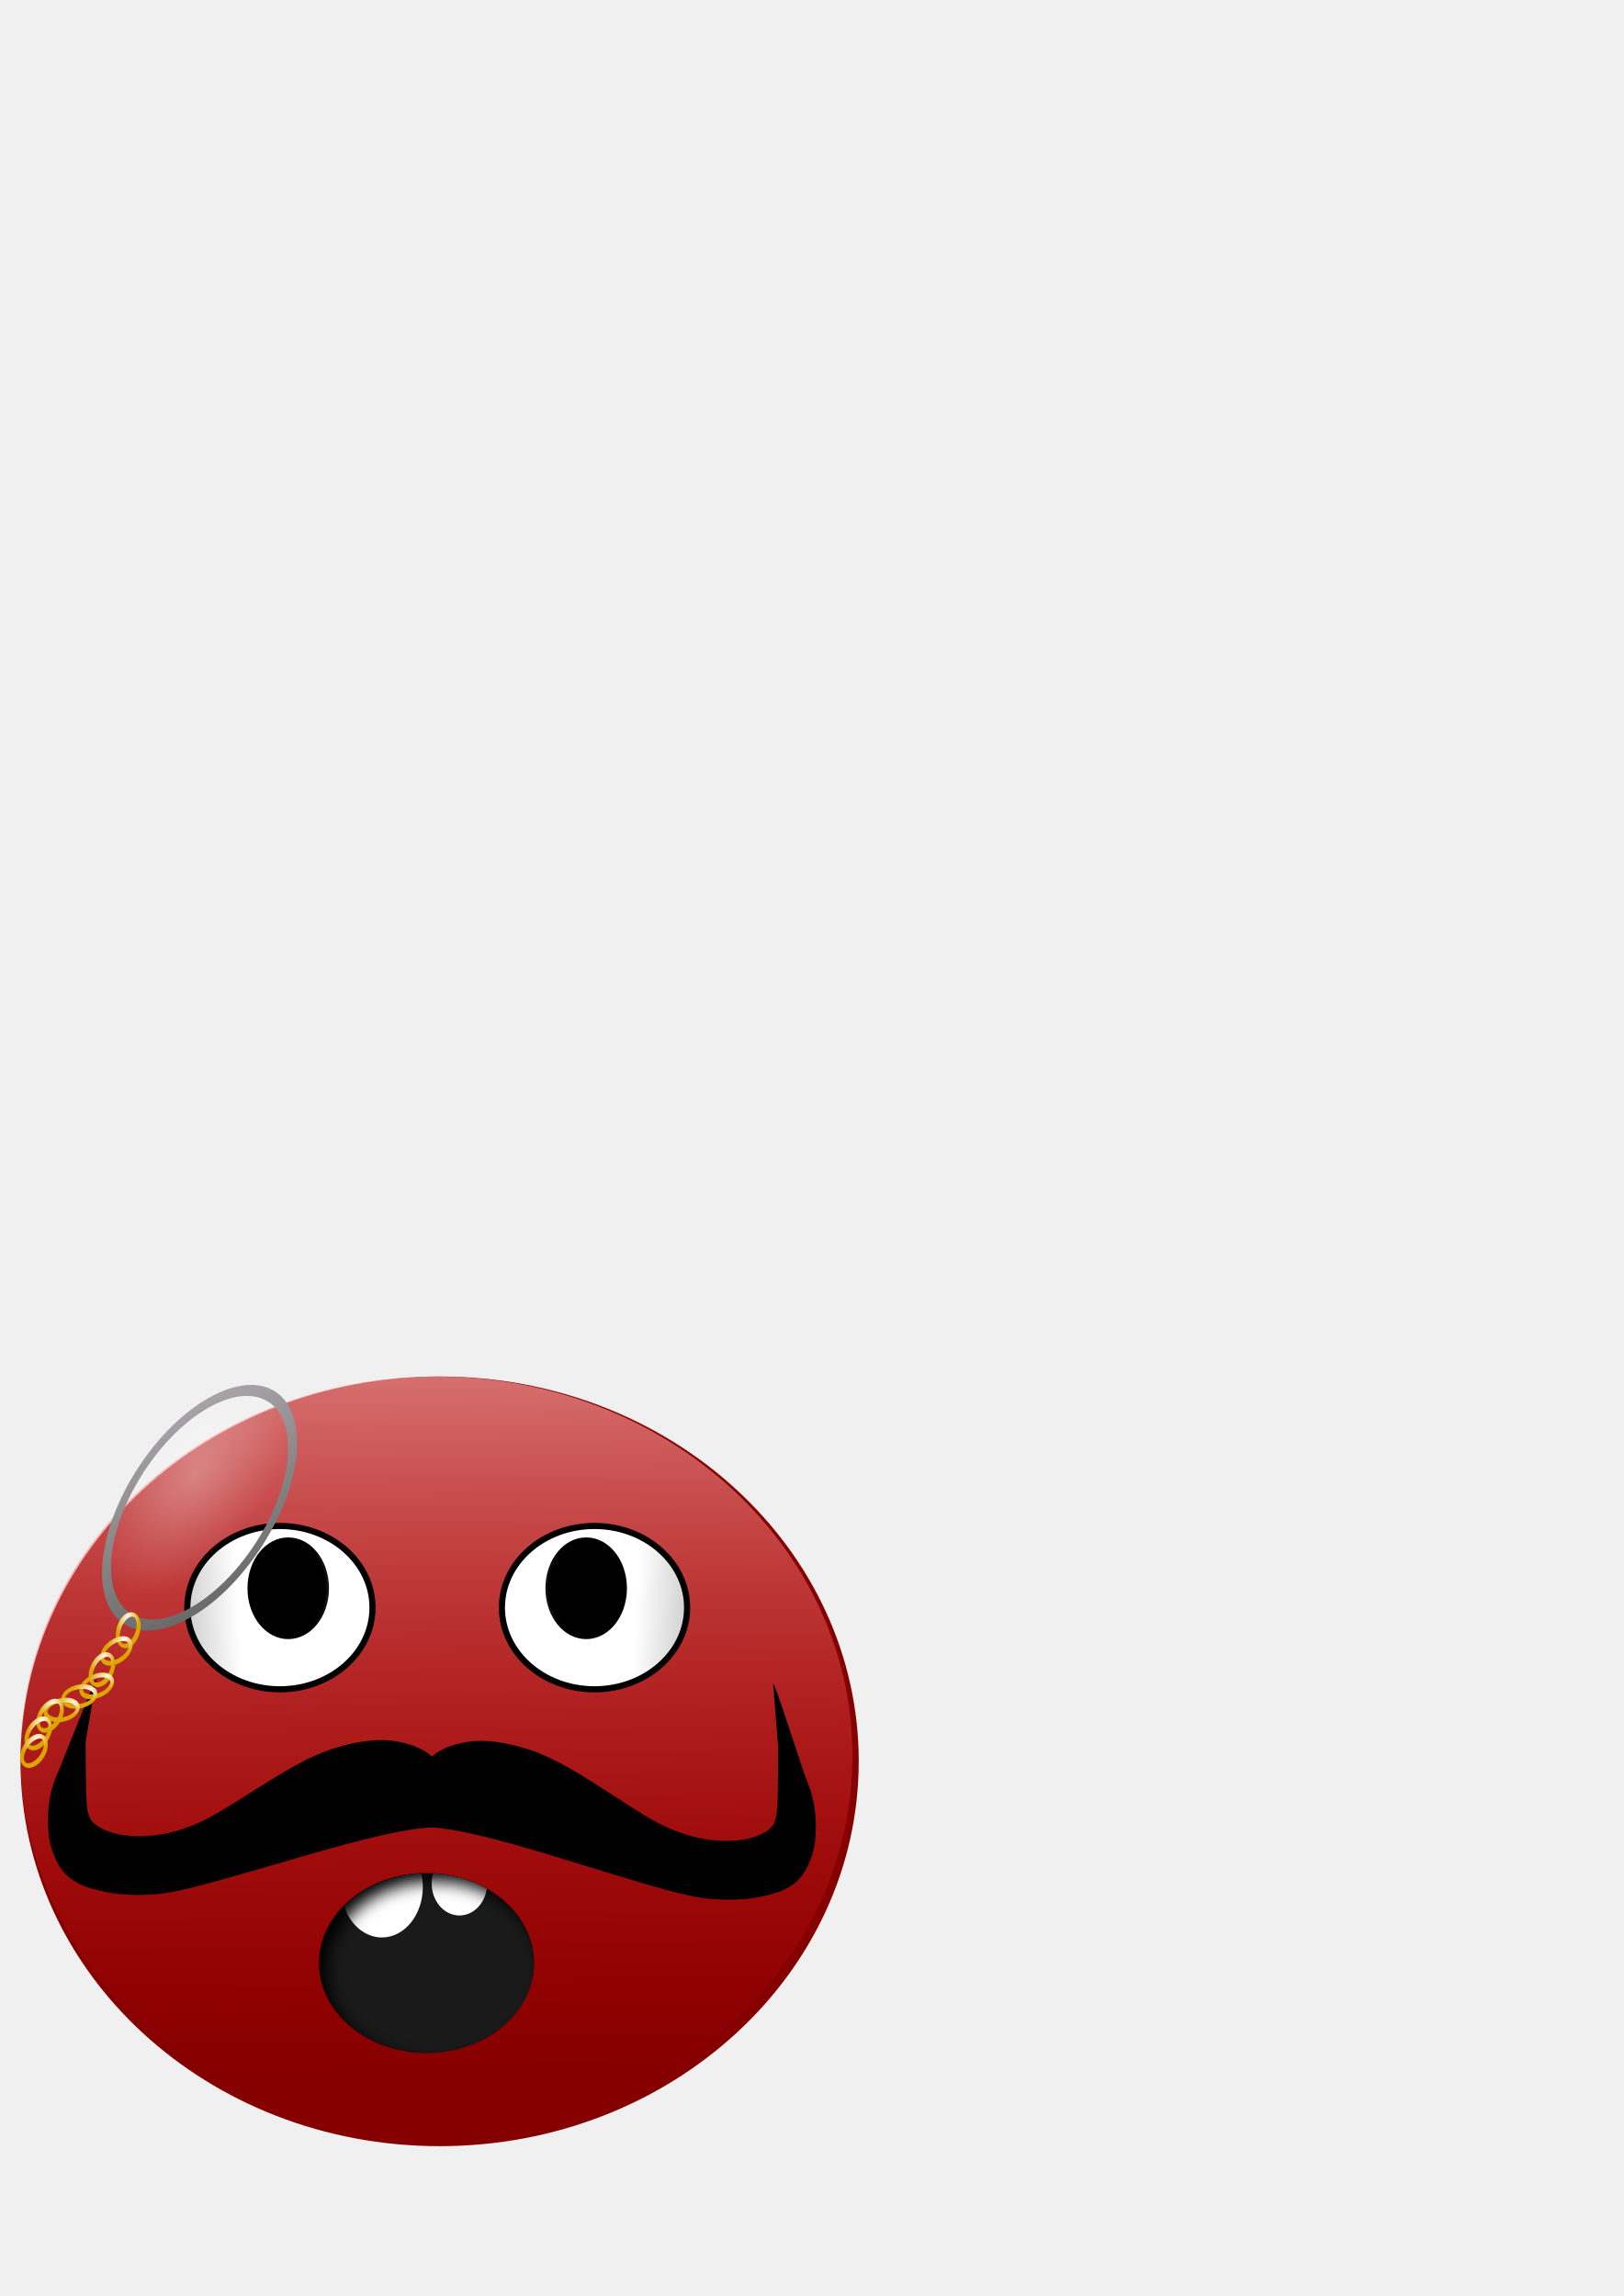
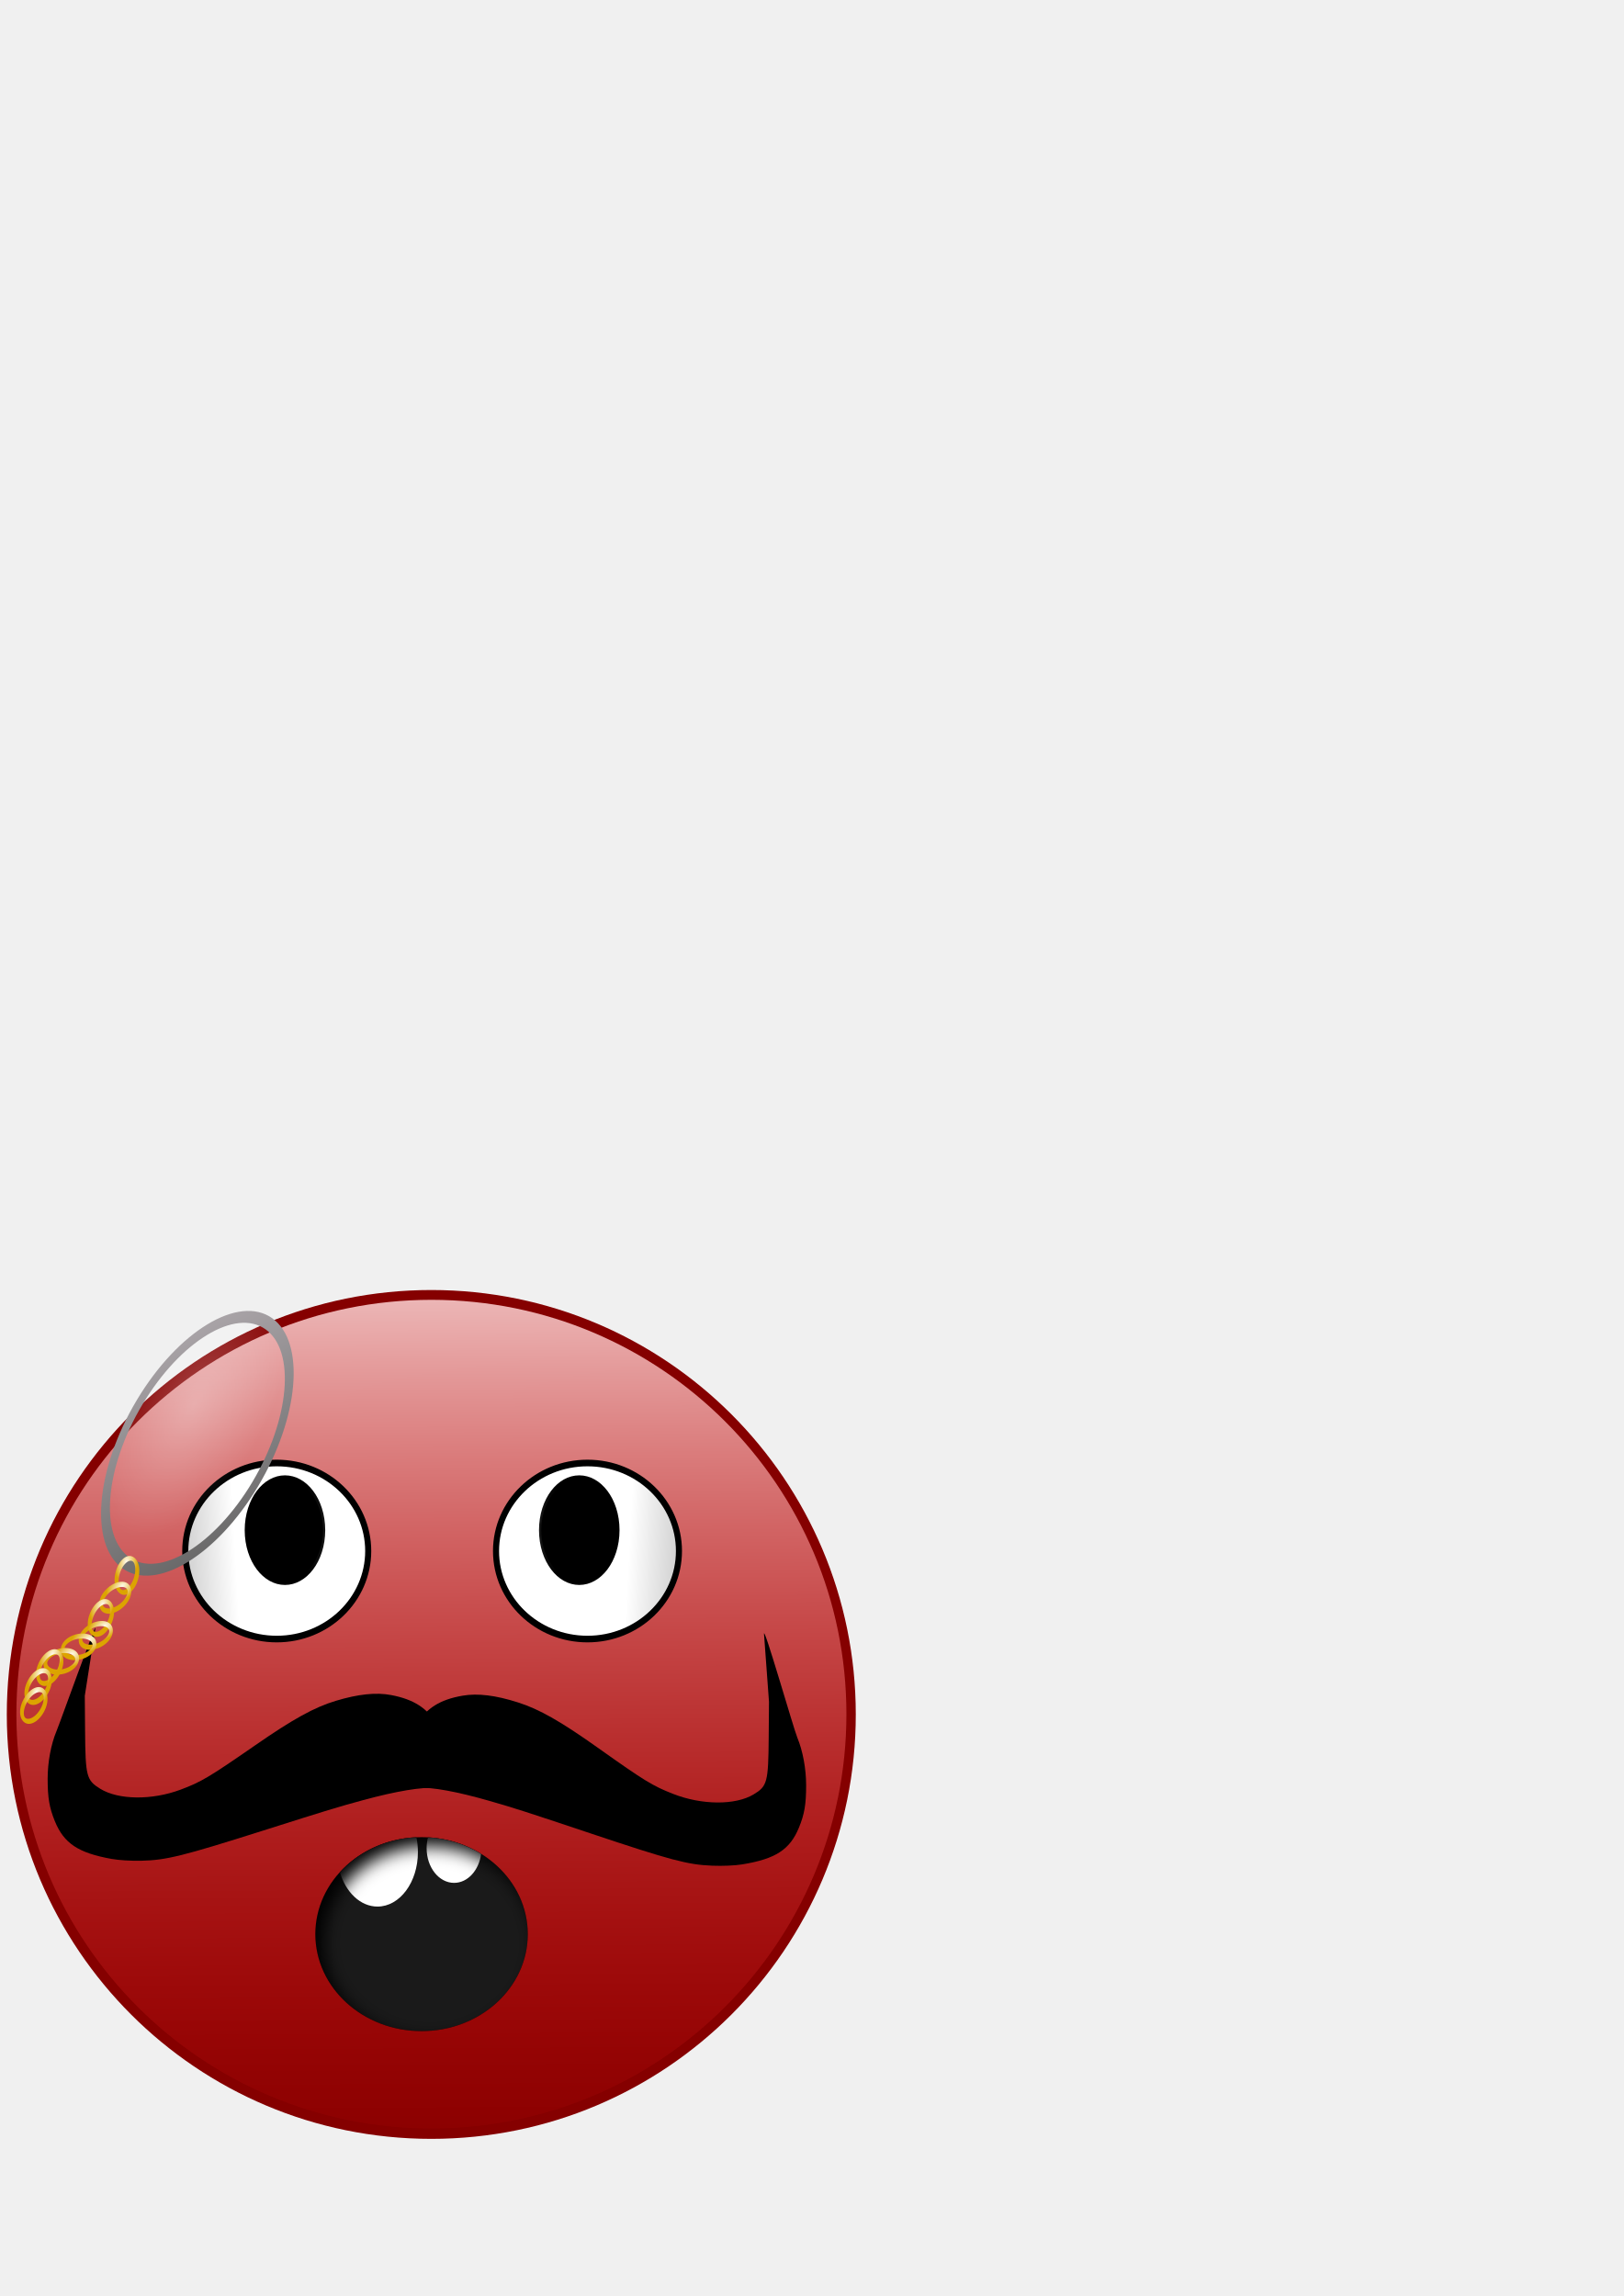
<svg xmlns="http://www.w3.org/2000/svg" xmlns:xlink="http://www.w3.org/1999/xlink" width="210mm" height="297mm" id="svg5686" version="1.1">
  <defs id="defs5688">
    <linearGradient id="linearGradient7126">
      <stop style="stop-color:#ffffff;stop-opacity:1;" offset="0" id="stop7128" />
      <stop style="stop-color:#d1d1d1;stop-opacity:1;" offset="1" id="stop7130" />
    </linearGradient>
    <linearGradient id="linearGradient7091">
      <stop style="stop-color:#000000;stop-opacity:1;" offset="0" id="stop7093" />
      <stop style="stop-color:#000000;stop-opacity:0;" offset="1" id="stop7095" />
    </linearGradient>
    <linearGradient id="linearGradient6696">
      <stop style="stop-color:#fffbee;stop-opacity:1;" offset="0" id="stop6698" />
      <stop style="stop-color:#dca400;stop-opacity:1;" offset="1" id="stop6700" />
    </linearGradient>
    <linearGradient id="linearGradient6684">
      <stop style="stop-color:#ffffff;stop-opacity:0.276;" offset="0" id="stop6686" />
      <stop style="stop-color:#ffffff;stop-opacity:0;" offset="1" id="stop6688" />
    </linearGradient>
    <linearGradient id="linearGradient6676">
      <stop style="stop-color:#646464;stop-opacity:1;" offset="0" id="stop6678" />
      <stop style="stop-color:#b0aaae;stop-opacity:1;" offset="1" id="stop6680" />
    </linearGradient>
    <linearGradient id="linearGradient6654">
      <stop style="stop-color:#ffffff;stop-opacity:1;" offset="0" id="stop6656" />
      <stop style="stop-color:#ff0000;stop-opacity:0;" offset="1" id="stop6658" />
    </linearGradient>
    <linearGradient id="linearGradient6578">
      <stop style="stop-color:#ff0000;stop-opacity:1;" offset="0" id="stop6580" />
      <stop style="stop-color:#ff0000;stop-opacity:1;" offset="1" id="stop6582" />
    </linearGradient>
    <linearGradient id="linearGradient6527">
      <stop style="stop-color:#ff6673;stop-opacity:1;" offset="0" id="stop6529" />
      <stop style="stop-color:#ffffff;stop-opacity:1;" offset="1" id="stop6531" />
    </linearGradient>
    <filter id="filter6586" color-interpolation-filters="sRGB">
      <feGaussianBlur id="feGaussianBlur6588" stdDeviation="4" result="result8" />
      <feOffset id="feOffset6590" dx="4" dy="4" result="result11" />
      <feComposite id="feComposite6592" in2="result11" result="result6" in="SourceGraphic" operator="in" />
      <feFlood id="feFlood6594" result="result10" in="result6" flood-opacity="1" flood-color="rgb(0,0,0)" />
      <feBlend id="feBlend6596" in2="result10" mode="normal" in="result6" result="result12" />
      <feComposite id="feComposite6598" in2="SourceGraphic" result="result2" operator="in" />
    </filter>
    <linearGradient xlink:href="#linearGradient6654" id="linearGradient6646" x1="-1327.032" y1="734.456" x2="-1320.883" y2="1227.037" gradientUnits="userSpaceOnUse" />
    <linearGradient xlink:href="#linearGradient6676" id="linearGradient6682" x1="-1606.079" y1="882.257" x2="-1410.509" y2="701.002" gradientUnits="userSpaceOnUse" />
    <radialGradient xlink:href="#linearGradient6684" id="radialGradient6690" cx="-1485.609" cy="760.372" fx="-1485.609" fy="760.372" r="112.53" gradientTransform="matrix(1,0,0,0.9296907,0,55.9118)" gradientUnits="userSpaceOnUse" />
    <radialGradient xlink:href="#linearGradient6696" id="radialGradient6702" cx="-1440.424" cy="752.963" fx="-1440.424" fy="752.963" r="26.536" gradientTransform="matrix(1,0,0,0.5527592,0,342.4684)" gradientUnits="userSpaceOnUse" />
    <radialGradient xlink:href="#linearGradient6696" id="radialGradient6714" gradientUnits="userSpaceOnUse" gradientTransform="matrix(1,0,0,0.5527592,0,342.4684)" cx="-1440.424" cy="752.963" fx="-1440.424" fy="752.963" r="26.536" />
    <radialGradient xlink:href="#linearGradient6696" id="radialGradient6718" gradientUnits="userSpaceOnUse" gradientTransform="matrix(1,0,0,0.5527592,0,342.4684)" cx="-1440.424" cy="752.963" fx="-1440.424" fy="752.963" r="26.536" />
    <radialGradient xlink:href="#linearGradient6696" id="radialGradient6722" gradientUnits="userSpaceOnUse" gradientTransform="matrix(1,0,0,0.5527592,0,342.4684)" cx="-1440.424" cy="752.963" fx="-1440.424" fy="752.963" r="26.536" />
    <radialGradient xlink:href="#linearGradient6696" id="radialGradient6726" gradientUnits="userSpaceOnUse" gradientTransform="matrix(1,0,0,0.5527592,0,342.4684)" cx="-1440.424" cy="752.963" fx="-1440.424" fy="752.963" r="26.536" />
    <radialGradient xlink:href="#linearGradient6696" id="radialGradient6730" gradientUnits="userSpaceOnUse" gradientTransform="matrix(1,0,0,0.5527592,0,342.4684)" cx="-1440.424" cy="752.963" fx="-1440.424" fy="752.963" r="26.536" />
    <filter id="filter3962" color-interpolation-filters="sRGB">
      <feGaussianBlur id="feGaussianBlur3964" stdDeviation="4" result="result8" />
      <feOffset id="feOffset3966" dx="4" dy="4" result="result11" />
      <feComposite id="feComposite3968" in2="result11" result="result6" in="SourceGraphic" operator="in" />
      <feFlood id="feFlood3970" result="result10" in="result6" flood-opacity="1" flood-color="rgb(0,0,0)" />
      <feBlend id="feBlend3972" in2="result10" mode="normal" in="result6" result="result12" />
      <feComposite id="feComposite3974" in2="SourceGraphic" result="result2" operator="in" />
    </filter>
    <radialGradient xlink:href="#linearGradient6696" id="radialGradient3978" gradientUnits="userSpaceOnUse" gradientTransform="matrix(1,0,0,0.5527592,0,342.4684)" cx="-1440.424" cy="752.963" fx="-1440.424" fy="752.963" r="26.536" />
    <radialGradient xlink:href="#linearGradient6696" id="radialGradient3982" gradientUnits="userSpaceOnUse" gradientTransform="matrix(1,0,0,0.5527592,0,342.4684)" cx="-1440.424" cy="752.963" fx="-1440.424" fy="752.963" r="26.536" />
    <radialGradient xlink:href="#linearGradient6696" id="radialGradient3986" gradientUnits="userSpaceOnUse" gradientTransform="matrix(1,0,0,0.5527592,0,342.4684)" cx="-1440.424" cy="752.963" fx="-1440.424" fy="752.963" r="26.536" />
    <linearGradient xlink:href="#linearGradient7091" id="linearGradient7097" x1="-1283.178" y1="1018.426" x2="-1189.649" y2="1018.426" gradientUnits="userSpaceOnUse" />
    <linearGradient xlink:href="#linearGradient7091" id="linearGradient7109" gradientUnits="userSpaceOnUse" x1="-1283.178" y1="1018.426" x2="-1189.649" y2="1018.426" />
    <linearGradient xlink:href="#linearGradient7091" id="linearGradient7111" gradientUnits="userSpaceOnUse" x1="-1283.178" y1="1018.426" x2="-1189.649" y2="1018.426" />
    <linearGradient xlink:href="#linearGradient7091" id="linearGradient7113" gradientUnits="userSpaceOnUse" x1="-1283.178" y1="1018.426" x2="-1189.649" y2="1018.426" />
    <linearGradient xlink:href="#linearGradient7091" id="linearGradient7118" gradientUnits="userSpaceOnUse" x1="-1283.178" y1="1018.426" x2="-1189.649" y2="1018.426" />
    <linearGradient xlink:href="#linearGradient7091" id="linearGradient7120" gradientUnits="userSpaceOnUse" x1="-1283.178" y1="1018.426" x2="-1189.649" y2="1018.426" />
    <linearGradient xlink:href="#linearGradient7091" id="linearGradient7122" gradientUnits="userSpaceOnUse" x1="-1283.178" y1="1018.426" x2="-1189.649" y2="1018.426" />
    <linearGradient xlink:href="#linearGradient7126" id="linearGradient7132" x1="-1315.695" y1="759.117" x2="-1340.178" y2="760.548" gradientUnits="userSpaceOnUse" />
    <linearGradient xlink:href="#linearGradient7126" id="linearGradient7152" gradientUnits="userSpaceOnUse" x1="-1315.695" y1="759.117" x2="-1340.178" y2="760.548" />
    <linearGradient xlink:href="#linearGradient7091" id="linearGradient7154" gradientUnits="userSpaceOnUse" x1="-1283.178" y1="1018.426" x2="-1189.649" y2="1018.426" />
    <linearGradient xlink:href="#linearGradient7126" id="linearGradient7156" gradientUnits="userSpaceOnUse" x1="-1315.695" y1="759.117" x2="-1340.178" y2="760.548" />
    <linearGradient xlink:href="#linearGradient7091" id="linearGradient7158" gradientUnits="userSpaceOnUse" x1="-1283.178" y1="1018.426" x2="-1189.649" y2="1018.426" />
    <linearGradient xlink:href="#linearGradient7126" id="linearGradient7160" gradientUnits="userSpaceOnUse" x1="-1315.695" y1="759.117" x2="-1340.178" y2="760.548" />
    <linearGradient xlink:href="#linearGradient7091" id="linearGradient7162" gradientUnits="userSpaceOnUse" x1="-1283.178" y1="1018.426" x2="-1189.649" y2="1018.426" />
    <linearGradient xlink:href="#linearGradient6654" id="linearGradient7191" gradientUnits="userSpaceOnUse" x1="-1327.032" y1="734.456" x2="-1320.883" y2="1227.037" />
    <linearGradient xlink:href="#linearGradient7126" id="linearGradient7193" gradientUnits="userSpaceOnUse" x1="-1315.695" y1="759.117" x2="-1340.178" y2="760.548" />
    <linearGradient xlink:href="#linearGradient7091" id="linearGradient7195" gradientUnits="userSpaceOnUse" x1="-1283.178" y1="1018.426" x2="-1189.649" y2="1018.426" />
    <radialGradient xlink:href="#linearGradient6684" id="radialGradient7197" gradientUnits="userSpaceOnUse" gradientTransform="matrix(1,0,0,0.9296907,0,55.9118)" cx="-1485.609" cy="760.372" fx="-1485.609" fy="760.372" r="112.53" />
    <linearGradient xlink:href="#linearGradient6676" id="linearGradient7199" gradientUnits="userSpaceOnUse" x1="-1606.079" y1="882.257" x2="-1410.509" y2="701.002" />
    <radialGradient xlink:href="#linearGradient6696" id="radialGradient7201" gradientUnits="userSpaceOnUse" gradientTransform="matrix(1,0,0,0.5527592,0,342.4684)" cx="-1440.424" cy="752.963" fx="-1440.424" fy="752.963" r="26.536" />
    <radialGradient xlink:href="#linearGradient6696" id="radialGradient7203" gradientUnits="userSpaceOnUse" gradientTransform="matrix(1,0,0,0.5527592,0,342.4684)" cx="-1440.424" cy="752.963" fx="-1440.424" fy="752.963" r="26.536" />
    <radialGradient xlink:href="#linearGradient6696" id="radialGradient7205" gradientUnits="userSpaceOnUse" gradientTransform="matrix(1,0,0,0.5527592,0,342.4684)" cx="-1440.424" cy="752.963" fx="-1440.424" fy="752.963" r="26.536" />
    <radialGradient xlink:href="#linearGradient6696" id="radialGradient7207" gradientUnits="userSpaceOnUse" gradientTransform="matrix(1,0,0,0.5527592,0,342.4684)" cx="-1440.424" cy="752.963" fx="-1440.424" fy="752.963" r="26.536" />
    <radialGradient xlink:href="#linearGradient6696" id="radialGradient7209" gradientUnits="userSpaceOnUse" gradientTransform="matrix(1,0,0,0.5527592,0,342.4684)" cx="-1440.424" cy="752.963" fx="-1440.424" fy="752.963" r="26.536" />
    <radialGradient xlink:href="#linearGradient6696" id="radialGradient7211" gradientUnits="userSpaceOnUse" gradientTransform="matrix(1,0,0,0.5527592,0,342.4684)" cx="-1440.424" cy="752.963" fx="-1440.424" fy="752.963" r="26.536" />
    <radialGradient xlink:href="#linearGradient6696" id="radialGradient7213" gradientUnits="userSpaceOnUse" gradientTransform="matrix(1,0,0,0.5527592,0,342.4684)" cx="-1440.424" cy="752.963" fx="-1440.424" fy="752.963" r="26.536" />
    <radialGradient xlink:href="#linearGradient6696" id="radialGradient7215" gradientUnits="userSpaceOnUse" gradientTransform="matrix(1,0,0,0.5527592,0,342.4684)" cx="-1440.424" cy="752.963" fx="-1440.424" fy="752.963" r="26.536" />
    <radialGradient xlink:href="#linearGradient6696" id="radialGradient7217" gradientUnits="userSpaceOnUse" gradientTransform="matrix(1,0,0,0.5527592,0,342.4684)" cx="-1440.424" cy="752.963" fx="-1440.424" fy="752.963" r="26.536" />
    <linearGradient xlink:href="#linearGradient7126" id="linearGradient7219" gradientUnits="userSpaceOnUse" x1="-1315.695" y1="759.117" x2="-1340.178" y2="760.548" />
    <linearGradient xlink:href="#linearGradient7091" id="linearGradient7221" gradientUnits="userSpaceOnUse" x1="-1283.178" y1="1018.426" x2="-1189.649" y2="1018.426" />
+     <linearGradient xlink:href="#linearGradient6654" id="linearGradient4267" gradientUnits="userSpaceOnUse" x1="-1324.989" y1="833.225" x2="-1322.926" y2="1273.822" />
  </defs>
  <g id="layer1">
-     <g id="g7164" transform="translate(1527.731,-228.8736)">
-       <path transform="matrix(1,0,0,1.084337,0,-76.05927)" d="m -1107.97,1075.358 c 0,95.828 -91.723,173.512 -204.87,173.512 -113.147,0 -204.87,-77.684 -204.87,-173.512 0,-95.828 91.723,-173.512 204.87,-173.512 113.147,0 204.87,77.684 204.87,173.512 z" id="path6475" style="fill:#850000;fill-opacity:1;fill-rule:evenodd;stroke:none" />
-       <path style="fill:url(#linearGradient7191);fill-opacity:1;fill-rule:evenodd;stroke:none" id="path6543" d="m -1107.97,1075.358 c 0,95.828 -91.723,173.512 -204.87,173.512 -113.147,0 -204.87,-77.684 -204.87,-173.512 0,-95.828 91.723,-173.512 204.87,-173.512 113.147,0 204.87,77.684 204.87,173.512 z" transform="matrix(0.9925524,0,0,1.069681,-11.30328,-62.84191)" />
-       <g transform="matrix(0.4483789,0.00356582,0,0.491994,-580.1715,612.4489)" id="g6670">
-         <path id="path6666" d="m -1990.494,1116.142 c -36.725,-5.264 -52.546,-13.946 -62.537,-34.319 -6.107,-12.452 -7.95,-21.516 -7.95,-39.088 0,-15.19 3.665,-31.717 9.733,-43.885 4.168,-8.359 44.333,-102.637 42.966,-95.337 l -11.701,62.489 0.32,32.905 c 0.402,41.361 1.553,44.983 16.754,52.691 20.107,10.196 57.061,10.258 88.658,0.148 22.712,-7.267 31.52,-11.708 82.715,-41.705 41.52,-24.329 64.938,-35.283 88.469,-41.385 24.814,-6.434 44.534,-8.307 61.137,-5.807 24.992,3.764 40.393,11.952 50.46,26.826 6.931,10.24 8.793,18.289 9.838,42.521 l 0.726,16.829 -11.811,-0.782 c -15.176,-1.005 -43.248,3.095 -79.974,11.68 -27.579,6.447 -39.23,9.494 -110.214,28.822 -88.828,24.186 -107.22,28.131 -134.502,28.846 -11.599,0.304 -24.924,-0.28 -33.086,-1.45 z" style="fill:#000000;fill-opacity:1;fill-rule:evenodd;stroke:none" />
-         <path style="fill:#000000;fill-opacity:1;fill-rule:evenodd;stroke:none" d="m -1294.361,1116.142 c 36.725,-5.264 52.546,-13.946 62.537,-34.319 6.107,-12.452 7.95,-21.516 7.95,-39.088 0,-15.19 -3.665,-31.717 -9.733,-43.885 -4.168,-8.359 -37.686,-105.753 -36.746,-95.083 l 5.481,62.236 -0.32,32.905 c -0.402,41.361 -1.553,44.983 -16.754,52.691 -20.107,10.196 -57.061,10.258 -88.658,0.148 -22.712,-7.267 -31.52,-11.708 -82.715,-41.705 -41.52,-24.329 -64.938,-35.283 -88.469,-41.385 -24.814,-6.434 -44.534,-8.307 -61.137,-5.807 -24.992,3.764 -40.393,11.952 -50.46,26.826 -6.931,10.24 -8.793,18.289 -9.838,42.521 l -0.726,16.829 11.811,-0.782 c 15.176,-1.005 43.248,3.095 79.974,11.68 27.579,6.447 39.23,9.494 110.214,28.822 88.828,24.186 107.22,28.131 134.502,28.846 11.599,0.304 24.924,-0.28 33.086,-1.45 z" id="path6668" />
-       </g>
-       <g transform="translate(0,-2.145688)" id="g7138">
-         <path transform="translate(-95.51013,260.3812)" style="fill:url(#linearGradient7193);fill-opacity:1;fill-rule:evenodd;stroke:#000000;stroke-width:3;stroke-miterlimit:4;stroke-opacity:1;stroke-dasharray:none" id="path4000" d="m -1250.128,756.614 c 0,22.05 -20.266,39.925 -45.265,39.925 -24.999,0 -45.265,-17.875 -45.265,-39.925 0,-22.05 20.266,-39.925 45.265,-39.925 24.999,0 45.265,17.875 45.265,39.925 z" />
-         <path style="fill:#000000;fill-opacity:1;fill-rule:evenodd;stroke:url(#linearGradient7195);stroke-width:1.856;stroke-miterlimit:4;stroke-opacity:1;stroke-dasharray:none" id="path4002" d="m -1276.575,738.304 c 0,5.758 -7.059,10.426 -15.766,10.426 -8.708,0 -15.767,-4.668 -15.767,-10.426 0,-5.758 7.059,-10.426 15.767,-10.426 8.707,0 15.766,4.668 15.766,10.426 z" transform="matrix(1.193548,0,0,2.189378,155.6377,-608.9015)" />
-       </g>
-       <path transform="matrix(0.3290765,-0.5042225,0.2866498,0.1870795,-1161.669,56.52358)" d="m -1401.124,795.226 c 0,55.017 -48.143,99.618 -107.53,99.618 -59.387,0 -107.53,-44.6 -107.53,-99.618 0,-55.017 48.143,-99.618 107.53,-99.618 59.387,0 107.53,44.6 107.53,99.618 z" id="path6674" style="fill:url(#radialGradient7197);fill-opacity:1;fill-rule:evenodd;stroke:url(#linearGradient7199);stroke-width:10;stroke-miterlimit:4;stroke-opacity:1;stroke-dasharray:none" />
-       <path transform="matrix(0.1406329,-0.3009891,0.3255458,0.2478011,-1509.693,398.2)" d="m -1431.333,765.736 c 0,6.554 -10.627,11.868 -23.736,11.868 -13.109,0 -23.736,-5.313 -23.736,-11.868 0,-6.554 10.627,-11.868 23.736,-11.868 13.109,0 23.736,5.313 23.736,11.868 z" id="path6694" style="fill:none;stroke:url(#radialGradient7201);stroke-width:5.6;stroke-miterlimit:4;stroke-opacity:1;stroke-dasharray:none" />
-       <path style="fill:none;stroke:url(#radialGradient7203);stroke-width:5.6;stroke-miterlimit:4;stroke-opacity:1;stroke-dasharray:none" id="path6712" d="m -1431.333,765.736 c 0,6.554 -10.627,11.868 -23.736,11.868 -13.109,0 -23.736,-5.313 -23.736,-11.868 0,-6.554 10.627,-11.868 23.736,-11.868 13.109,0 23.736,5.313 23.736,11.868 z" transform="matrix(0.2894309,-0.1631006,0.1207638,0.3908984,-1142.152,499.37)" />
-       <path transform="matrix(0.1855204,-0.275598,0.2832732,0.2951978,-1424.877,418.1426)" d="m -1431.333,765.736 c 0,6.554 -10.627,11.868 -23.736,11.868 -13.109,0 -23.736,-5.313 -23.736,-11.868 0,-6.554 10.627,-11.868 23.736,-11.868 13.109,0 23.736,5.313 23.736,11.868 z" id="path6716" style="fill:none;stroke:url(#radialGradient7205);stroke-width:5.6;stroke-miterlimit:4;stroke-opacity:1;stroke-dasharray:none" />
-       <path style="fill:none;stroke:url(#radialGradient7207);stroke-width:5.6;stroke-miterlimit:4;stroke-opacity:1;stroke-dasharray:none" id="path6720" d="m -1431.333,765.736 c 0,6.554 -10.627,11.868 -23.736,11.868 -13.109,0 -23.736,-5.313 -23.736,-11.868 0,-6.554 10.627,-11.868 23.736,-11.868 13.109,0 23.736,5.313 23.736,11.868 z" transform="matrix(0.3180912,-0.09586488,0.03236513,0.4078455,-1042.391,601.3267)" />
-       <path transform="matrix(0.330802,-0.03069424,-0.04938592,0.4061361,-969.8149,702.6436)" d="m -1431.333,765.736 c 0,6.554 -10.627,11.868 -23.736,11.868 -13.109,0 -23.736,-5.313 -23.736,-11.868 0,-6.554 10.627,-11.868 23.736,-11.868 13.109,0 23.736,5.313 23.736,11.868 z" id="path6724" style="fill:none;stroke:url(#radialGradient7209);stroke-width:5.6;stroke-miterlimit:4;stroke-opacity:1;stroke-dasharray:none" />
-       <path style="fill:none;stroke:url(#radialGradient7211);stroke-width:5.6;stroke-miterlimit:4;stroke-opacity:1;stroke-dasharray:none" id="path6728" d="m -1431.333,765.736 c 0,6.554 -10.627,11.868 -23.736,11.868 -13.109,0 -23.736,-5.313 -23.736,-11.868 0,-6.554 10.627,-11.868 23.736,-11.868 13.109,0 23.736,5.313 23.736,11.868 z" transform="matrix(0.330802,-0.03069424,-0.04938592,0.4061361,-978.3766,709.2108)" />
-       <g style="filter:url(#filter3962)" transform="translate(-371.9196,-34.33104)" id="g3957">
-         <path style="fill:#1a1a1a;fill-rule:evenodd;stroke:none" id="path3171" d="m -1239.494,1184.322 c 0,18.368 -23.536,33.258 -52.569,33.258 -29.033,0 -52.569,-14.89 -52.569,-33.258 0,-18.368 23.536,-33.258 52.569,-33.258 29.033,0 52.569,14.89 52.569,33.258 z" transform="matrix(1,0,0,1.322581,344.7409,-343.417)" />
-         <path style="fill:#ffffff;fill-opacity:1;fill-rule:evenodd;stroke:none" d="m -950.031,1179 c -15.162,0.643 -28.614,6.682 -37.719,15.844 2.941,9.12 10.175,15.594 18.625,15.594 11.06,0 20,-11.06 20,-24.688 0,-2.342 -0.255,-4.603 -0.75,-6.75 -0.051,0 -0.105,0 -0.156,0 z" id="path3951" />
-         <path style="fill:#ffffff;fill-opacity:1;fill-rule:evenodd;stroke:none" d="m -944.125,1179.031 c -0.443,1.553 -0.688,3.212 -0.688,4.938 0,8.69 6.089,15.719 13.594,15.719 6.745,0 12.31,-5.696 13.375,-13.156 -7.582,-4.307 -16.574,-7.011 -26.281,-7.5 z" id="path3954" />
-       </g>
-       <path transform="matrix(0.2113511,-0.2563255,0.2533375,0.3212562,-1389.714,448.7583)" d="m -1431.333,765.736 c 0,6.554 -10.627,11.868 -23.736,11.868 -13.109,0 -23.736,-5.313 -23.736,-11.868 0,-6.554 10.627,-11.868 23.736,-11.868 13.109,0 23.736,5.313 23.736,11.868 z" id="path3976" style="fill:none;stroke:url(#radialGradient7213);stroke-width:5.6;stroke-miterlimit:4;stroke-opacity:1;stroke-dasharray:none" />
-       <path style="fill:none;stroke:url(#radialGradient7215);stroke-width:5.6;stroke-miterlimit:4;stroke-opacity:1;stroke-dasharray:none" id="path3980" d="m -1431.333,765.736 c 0,6.554 -10.627,11.868 -23.736,11.868 -13.109,0 -23.736,-5.313 -23.736,-11.868 0,-6.554 10.627,-11.868 23.736,-11.868 13.109,0 23.736,5.313 23.736,11.868 z" transform="matrix(0.2113511,-0.2563255,0.2533375,0.3212562,-1395.436,457.341)" />
-       <path transform="matrix(0.2113511,-0.2563255,0.2533375,0.3212562,-1397.581,465.9238)" d="m -1431.333,765.736 c 0,6.554 -10.627,11.868 -23.736,11.868 -13.109,0 -23.736,-5.313 -23.736,-11.868 0,-6.554 10.627,-11.868 23.736,-11.868 13.109,0 23.736,5.313 23.736,11.868 z" id="path3984" style="fill:none;stroke:url(#radialGradient7217);stroke-width:5.6;stroke-miterlimit:4;stroke-opacity:1;stroke-dasharray:none" />
-       <g transform="matrix(-1,0,0,1,-2628.032,-2.145688)" id="g7146">
-         <path d="m -1250.128,756.614 c 0,22.05 -20.266,39.925 -45.265,39.925 -24.999,0 -45.265,-17.875 -45.265,-39.925 0,-22.05 20.266,-39.925 45.265,-39.925 24.999,0 45.265,17.875 45.265,39.925 z" id="path7148" style="fill:url(#linearGradient7219);fill-opacity:1;fill-rule:evenodd;stroke:#000000;stroke-width:3;stroke-miterlimit:4;stroke-opacity:1;stroke-dasharray:none" transform="translate(-95.51013,260.3812)" />
-         <path transform="matrix(1.193548,0,0,2.189378,155.6377,-608.9015)" d="m -1276.575,738.304 c 0,5.758 -7.059,10.426 -15.766,10.426 -8.708,0 -15.767,-4.668 -15.767,-10.426 0,-5.758 7.059,-10.426 15.767,-10.426 8.707,0 15.766,4.668 15.766,10.426 z" id="path7150" style="fill:#000000;fill-opacity:1;fill-rule:evenodd;stroke:url(#linearGradient7221);stroke-width:1.856;stroke-miterlimit:4;stroke-opacity:1;stroke-dasharray:none" />
-       </g>
+     <path style="fill:#850000;fill-opacity:1;fill-rule:evenodd;stroke:none" id="path6475" d="m -1107.97,1075.358 a 204.87,173.512 0 1 1 -409.74,0 204.87,173.512 0 1 1 409.74,0 z" transform="matrix(1.012838,0,0,1.195881,1540.52,-447.8078)" />
+     <path transform="matrix(0.9902116,0,0,1.167471,1510.871,-417.3907)" d="m -1107.97,1075.358 a 204.87,173.512 0 1 1 -409.74,0 204.87,173.512 0 1 1 409.74,0 z" id="path6543" style="fill:url(#linearGradient4267);fill-opacity:1;fill-rule:evenodd;stroke:none" />
+     <g id="g6670" transform="matrix(0.4429119,0.00384377,0,0.5303442,936.1245,324.5334)">
+       <path style="fill:#000000;fill-opacity:1;fill-rule:evenodd;stroke:none" d="m -1990.494,1116.142 c -36.725,-5.264 -52.546,-13.946 -62.537,-34.319 -6.107,-12.452 -7.95,-21.516 -7.95,-39.088 0,-15.19 3.665,-31.717 9.733,-43.885 4.168,-8.359 44.333,-102.637 42.966,-95.337 l -11.701,62.489 0.32,32.905 c 0.402,41.361 1.553,44.983 16.754,52.691 20.107,10.196 57.061,10.258 88.658,0.148 22.712,-7.267 31.52,-11.708 82.715,-41.705 41.52,-24.329 64.938,-35.283 88.469,-41.385 24.814,-6.434 44.534,-8.307 61.137,-5.807 24.992,3.764 40.393,11.952 50.46,26.826 6.931,10.24 8.793,18.289 9.838,42.521 l 0.726,16.829 -11.811,-0.782 c -15.176,-1.005 -43.248,3.095 -79.974,11.68 -27.579,6.447 -39.23,9.494 -110.214,28.822 -88.828,24.186 -107.22,28.131 -134.502,28.846 -11.599,0.304 -24.924,-0.28 -33.086,-1.45 z" id="path6666" />
+       <path id="path6668" d="m -1294.361,1116.142 c 36.725,-5.264 52.546,-13.946 62.537,-34.319 6.107,-12.452 7.95,-21.516 7.95,-39.088 0,-15.19 -3.665,-31.717 -9.733,-43.885 -4.168,-8.359 -37.686,-105.753 -36.746,-95.083 l 5.481,62.236 -0.32,32.905 c -0.402,41.361 -1.553,44.983 -16.754,52.691 -20.107,10.196 -57.061,10.258 -88.658,0.148 -22.712,-7.267 -31.52,-11.708 -82.715,-41.705 -41.52,-24.329 -64.938,-35.283 -88.469,-41.385 -24.814,-6.434 -44.534,-8.307 -61.137,-5.807 -24.992,3.764 -40.393,11.952 -50.46,26.826 -6.931,10.24 -8.793,18.289 -9.838,42.521 l -0.726,16.829 11.811,-0.782 c 15.176,-1.005 43.248,3.095 79.974,11.68 27.579,6.447 39.23,9.494 110.214,28.822 88.828,24.186 107.22,28.131 134.502,28.846 11.599,0.304 24.924,-0.28 33.086,-1.45 z" style="fill:#000000;fill-opacity:1;fill-rule:evenodd;stroke:none" />
+     </g>
+     <g id="g7138" transform="matrix(0.9878072,0,0,1.077949,1509.222,-337.9679)">
+       <path d="m -1250.128,756.614 c 0,22.05 -20.266,39.925 -45.265,39.925 -24.999,0 -45.265,-17.875 -45.265,-39.925 0,-22.05 20.266,-39.925 45.265,-39.925 24.999,0 45.265,17.875 45.265,39.925 z" id="path4000" style="fill:url(#linearGradient7193);fill-opacity:1;fill-rule:evenodd;stroke:#000000;stroke-width:3;stroke-miterlimit:4;stroke-opacity:1;stroke-dasharray:none" transform="translate(-95.51013,260.3812)" />
+       <path transform="matrix(1.193548,0,0,2.189378,155.6377,-608.9015)" d="m -1276.575,738.304 c 0,5.758 -7.059,10.426 -15.766,10.426 -8.708,0 -15.767,-4.668 -15.767,-10.426 0,-5.758 7.059,-10.426 15.767,-10.426 8.707,0 15.766,4.668 15.766,10.426 z" id="path4002" style="fill:#000000;fill-opacity:1;fill-rule:evenodd;stroke:url(#linearGradient7195);stroke-width:1.856;stroke-miterlimit:4;stroke-opacity:1;stroke-dasharray:none" />
+     </g>
+     <path style="fill:url(#radialGradient7197);fill-opacity:1;fill-rule:evenodd;stroke:url(#linearGradient7199);stroke-width:10;stroke-miterlimit:4;stroke-opacity:1;stroke-dasharray:none" id="path6674" d="m -1401.124,795.226 a 107.53,99.618 0 1 1 -215.06,0 107.53,99.618 0 1 1 215.06,0 z" transform="matrix(0.3250641,-0.543526,0.2831547,0.2016621,361.7175,-274.7255)" />
+     <path style="fill:none;stroke:url(#radialGradient7201);stroke-width:5.6;stroke-miterlimit:4;stroke-opacity:1;stroke-dasharray:none" id="path6694" d="m -1431.333,765.736 a 23.736,11.868 0 1 1 -47.471,0 23.736,11.868 0 1 1 47.471,0 z" transform="matrix(0.1389182,-0.3244508,0.3215765,0.2671169,17.93694,93.58417)" />
+     <path transform="matrix(0.2859019,-0.175814,0.1192913,0.4213684,380.9957,202.6402)" d="m -1431.333,765.736 a 23.736,11.868 0 1 1 -47.471,0 23.736,11.868 0 1 1 47.471,0 z" id="path6712" style="fill:none;stroke:url(#radialGradient7203);stroke-width:5.6;stroke-miterlimit:4;stroke-opacity:1;stroke-dasharray:none" />
+     <path style="fill:none;stroke:url(#radialGradient7205);stroke-width:5.6;stroke-miterlimit:4;stroke-opacity:1;stroke-dasharray:none" id="path6716" d="m -1431.333,765.736 a 23.736,11.868 0 1 1 -47.471,0 23.736,11.868 0 1 1 47.471,0 z" transform="matrix(0.1832583,-0.2970805,0.2798193,0.3182081,101.7187,115.0813)" />
+     <path transform="matrix(0.3142127,-0.1033374,0.03197051,0.4396365,479.5405,312.5443)" d="m -1431.333,765.736 a 23.736,11.868 0 1 1 -47.471,0 23.736,11.868 0 1 1 47.471,0 z" id="path6720" style="fill:none;stroke:url(#radialGradient7207);stroke-width:5.6;stroke-miterlimit:4;stroke-opacity:1;stroke-dasharray:none" />
+     <path style="fill:none;stroke:url(#radialGradient7209);stroke-width:5.6;stroke-miterlimit:4;stroke-opacity:1;stroke-dasharray:none" id="path6724" d="m -1431.333,765.736 a 23.736,11.868 0 1 1 -47.471,0 23.736,11.868 0 1 1 47.471,0 z" transform="matrix(0.3267685,-0.03308681,-0.04878377,0.4377938,551.232,421.7587)" />
+     <path transform="matrix(0.3267685,-0.03308681,-0.04878377,0.4377938,542.7747,428.8378)" d="m -1431.333,765.736 a 23.736,11.868 0 1 1 -47.471,0 23.736,11.868 0 1 1 47.471,0 z" id="path6728" style="fill:none;stroke:url(#radialGradient7211);stroke-width:5.6;stroke-miterlimit:4;stroke-opacity:1;stroke-dasharray:none" />
+     <g id="g3957" transform="matrix(0.9878072,0,0,1.077949,1141.837,-372.6621)" style="filter:url(#filter3962)">
+       <path transform="matrix(1,0,0,1.322581,344.7409,-343.417)" d="m -1239.494,1184.322 c 0,18.368 -23.536,33.258 -52.569,33.258 -29.033,0 -52.569,-14.89 -52.569,-33.258 0,-18.368 23.536,-33.258 52.569,-33.258 29.033,0 52.569,14.89 52.569,33.258 z" id="path3171" style="fill:#1a1a1a;fill-rule:evenodd;stroke:none" />
+       <path id="path3951" d="m -950.031,1179 c -15.162,0.643 -28.614,6.682 -37.719,15.844 2.941,9.12 10.175,15.594 18.625,15.594 11.06,0 20,-11.06 20,-24.688 0,-2.342 -0.255,-4.603 -0.75,-6.75 -0.051,0 -0.105,0 -0.156,0 z" style="fill:#ffffff;fill-opacity:1;fill-rule:evenodd;stroke:none" />
+       <path id="path3954" d="m -944.125,1179.031 c -0.443,1.553 -0.688,3.212 -0.688,4.938 0,8.69 6.089,15.719 13.594,15.719 6.745,0 12.31,-5.696 13.375,-13.156 -7.582,-4.307 -16.574,-7.011 -26.281,-7.5 z" style="fill:#ffffff;fill-opacity:1;fill-rule:evenodd;stroke:none" />
+     </g>
+     <path style="fill:none;stroke:url(#radialGradient7213);stroke-width:5.6;stroke-miterlimit:4;stroke-opacity:1;stroke-dasharray:none" id="path3976" d="m -1431.333,765.736 a 23.736,11.868 0 1 1 -47.471,0 23.736,11.868 0 1 1 47.471,0 z" transform="matrix(0.2087741,-0.2763057,0.2502486,0.3462977,136.4529,148.0834)" />
+     <path transform="matrix(0.2087741,-0.2763057,0.2502486,0.3462977,130.8008,157.3351)" d="m -1431.333,765.736 a 23.736,11.868 0 1 1 -47.471,0 23.736,11.868 0 1 1 47.471,0 z" id="path3980" style="fill:none;stroke:url(#radialGradient7215);stroke-width:5.6;stroke-miterlimit:4;stroke-opacity:1;stroke-dasharray:none" />
+     <path style="fill:none;stroke:url(#radialGradient7217);stroke-width:5.6;stroke-miterlimit:4;stroke-opacity:1;stroke-dasharray:none" id="path3984" d="m -1431.333,765.736 a 23.736,11.868 0 1 1 -47.471,0 23.736,11.868 0 1 1 47.471,0 z" transform="matrix(0.2087741,-0.2763057,0.2502486,0.3462977,128.6813,166.5869)" />
+     <g id="g7146" transform="matrix(-0.9878072,0,0,1.077949,-1086.767,-337.9679)">
+       <path transform="translate(-95.51013,260.3812)" style="fill:url(#linearGradient7219);fill-opacity:1;fill-rule:evenodd;stroke:#000000;stroke-width:3;stroke-miterlimit:4;stroke-opacity:1;stroke-dasharray:none" id="path7148" d="m -1250.128,756.614 c 0,22.05 -20.266,39.925 -45.265,39.925 -24.999,0 -45.265,-17.875 -45.265,-39.925 0,-22.05 20.266,-39.925 45.265,-39.925 24.999,0 45.265,17.875 45.265,39.925 z" />
+       <path style="fill:#000000;fill-opacity:1;fill-rule:evenodd;stroke:url(#linearGradient7221);stroke-width:1.856;stroke-miterlimit:4;stroke-opacity:1;stroke-dasharray:none" id="path7150" d="m -1276.575,738.304 c 0,5.758 -7.059,10.426 -15.766,10.426 -8.708,0 -15.767,-4.668 -15.767,-10.426 0,-5.758 7.059,-10.426 15.767,-10.426 8.707,0 15.766,4.668 15.766,10.426 z" transform="matrix(1.193548,0,0,2.189378,155.6377,-608.9015)" />
    </g>
  </g>
</svg>
